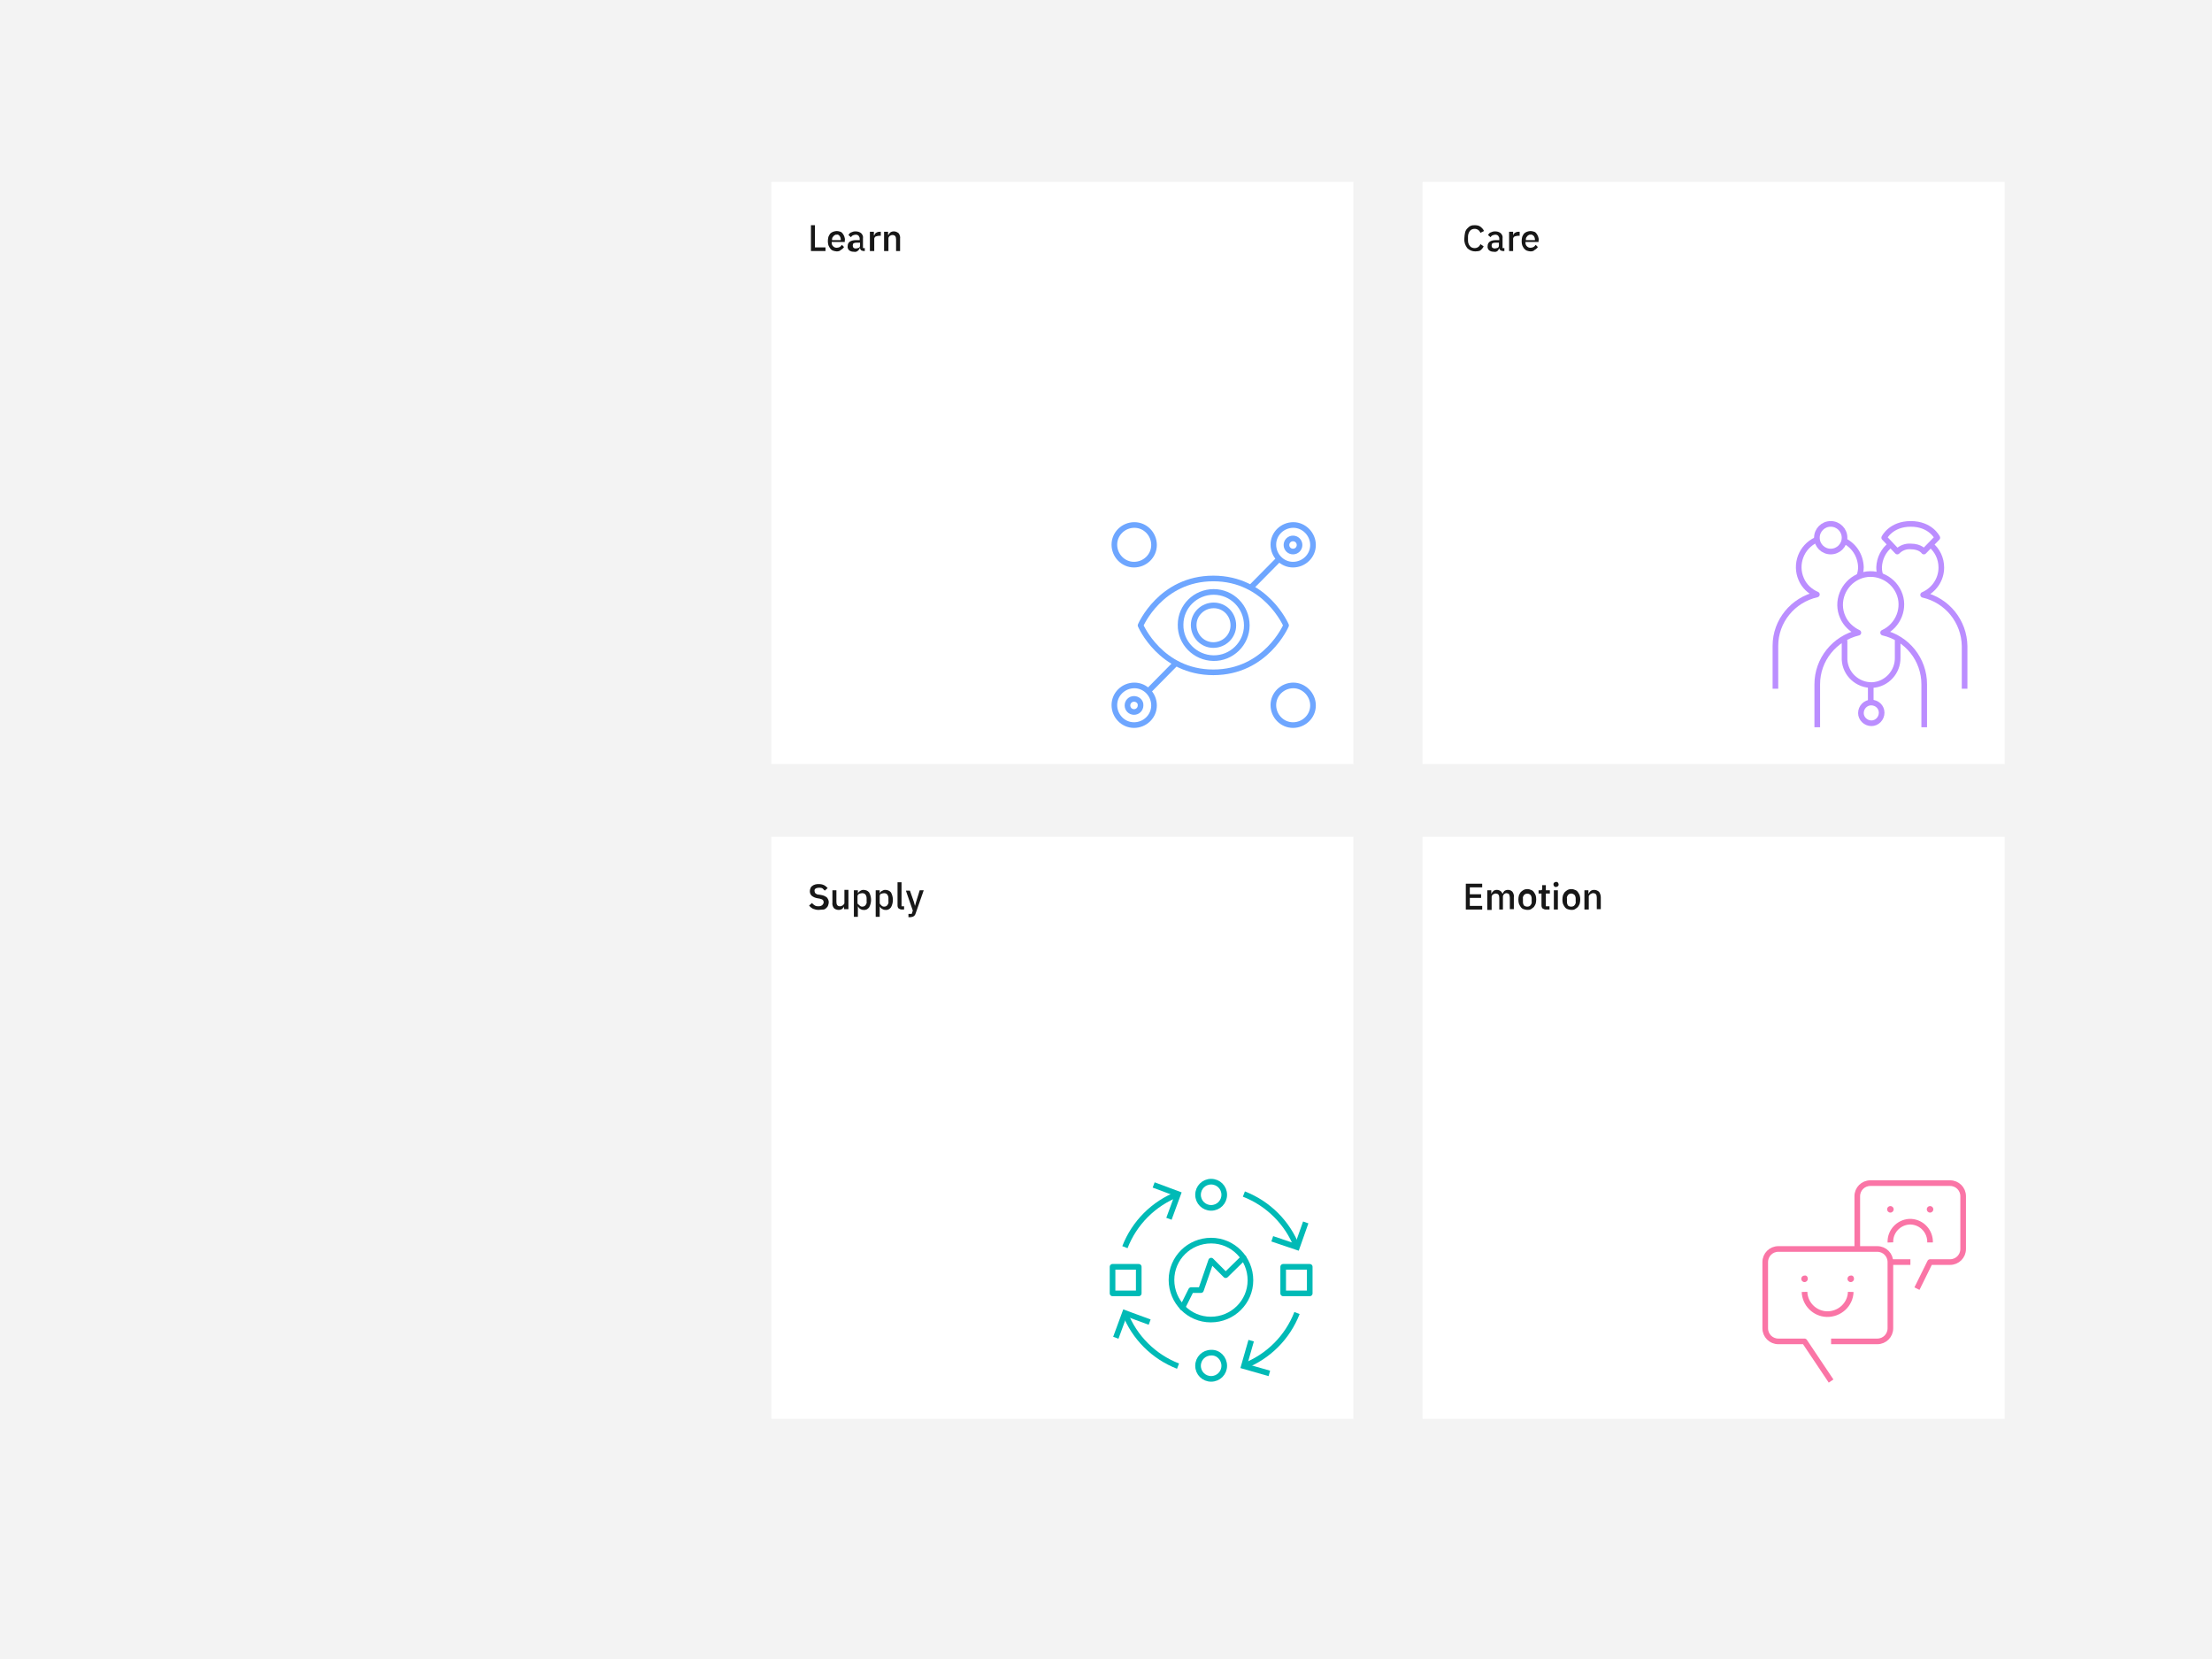
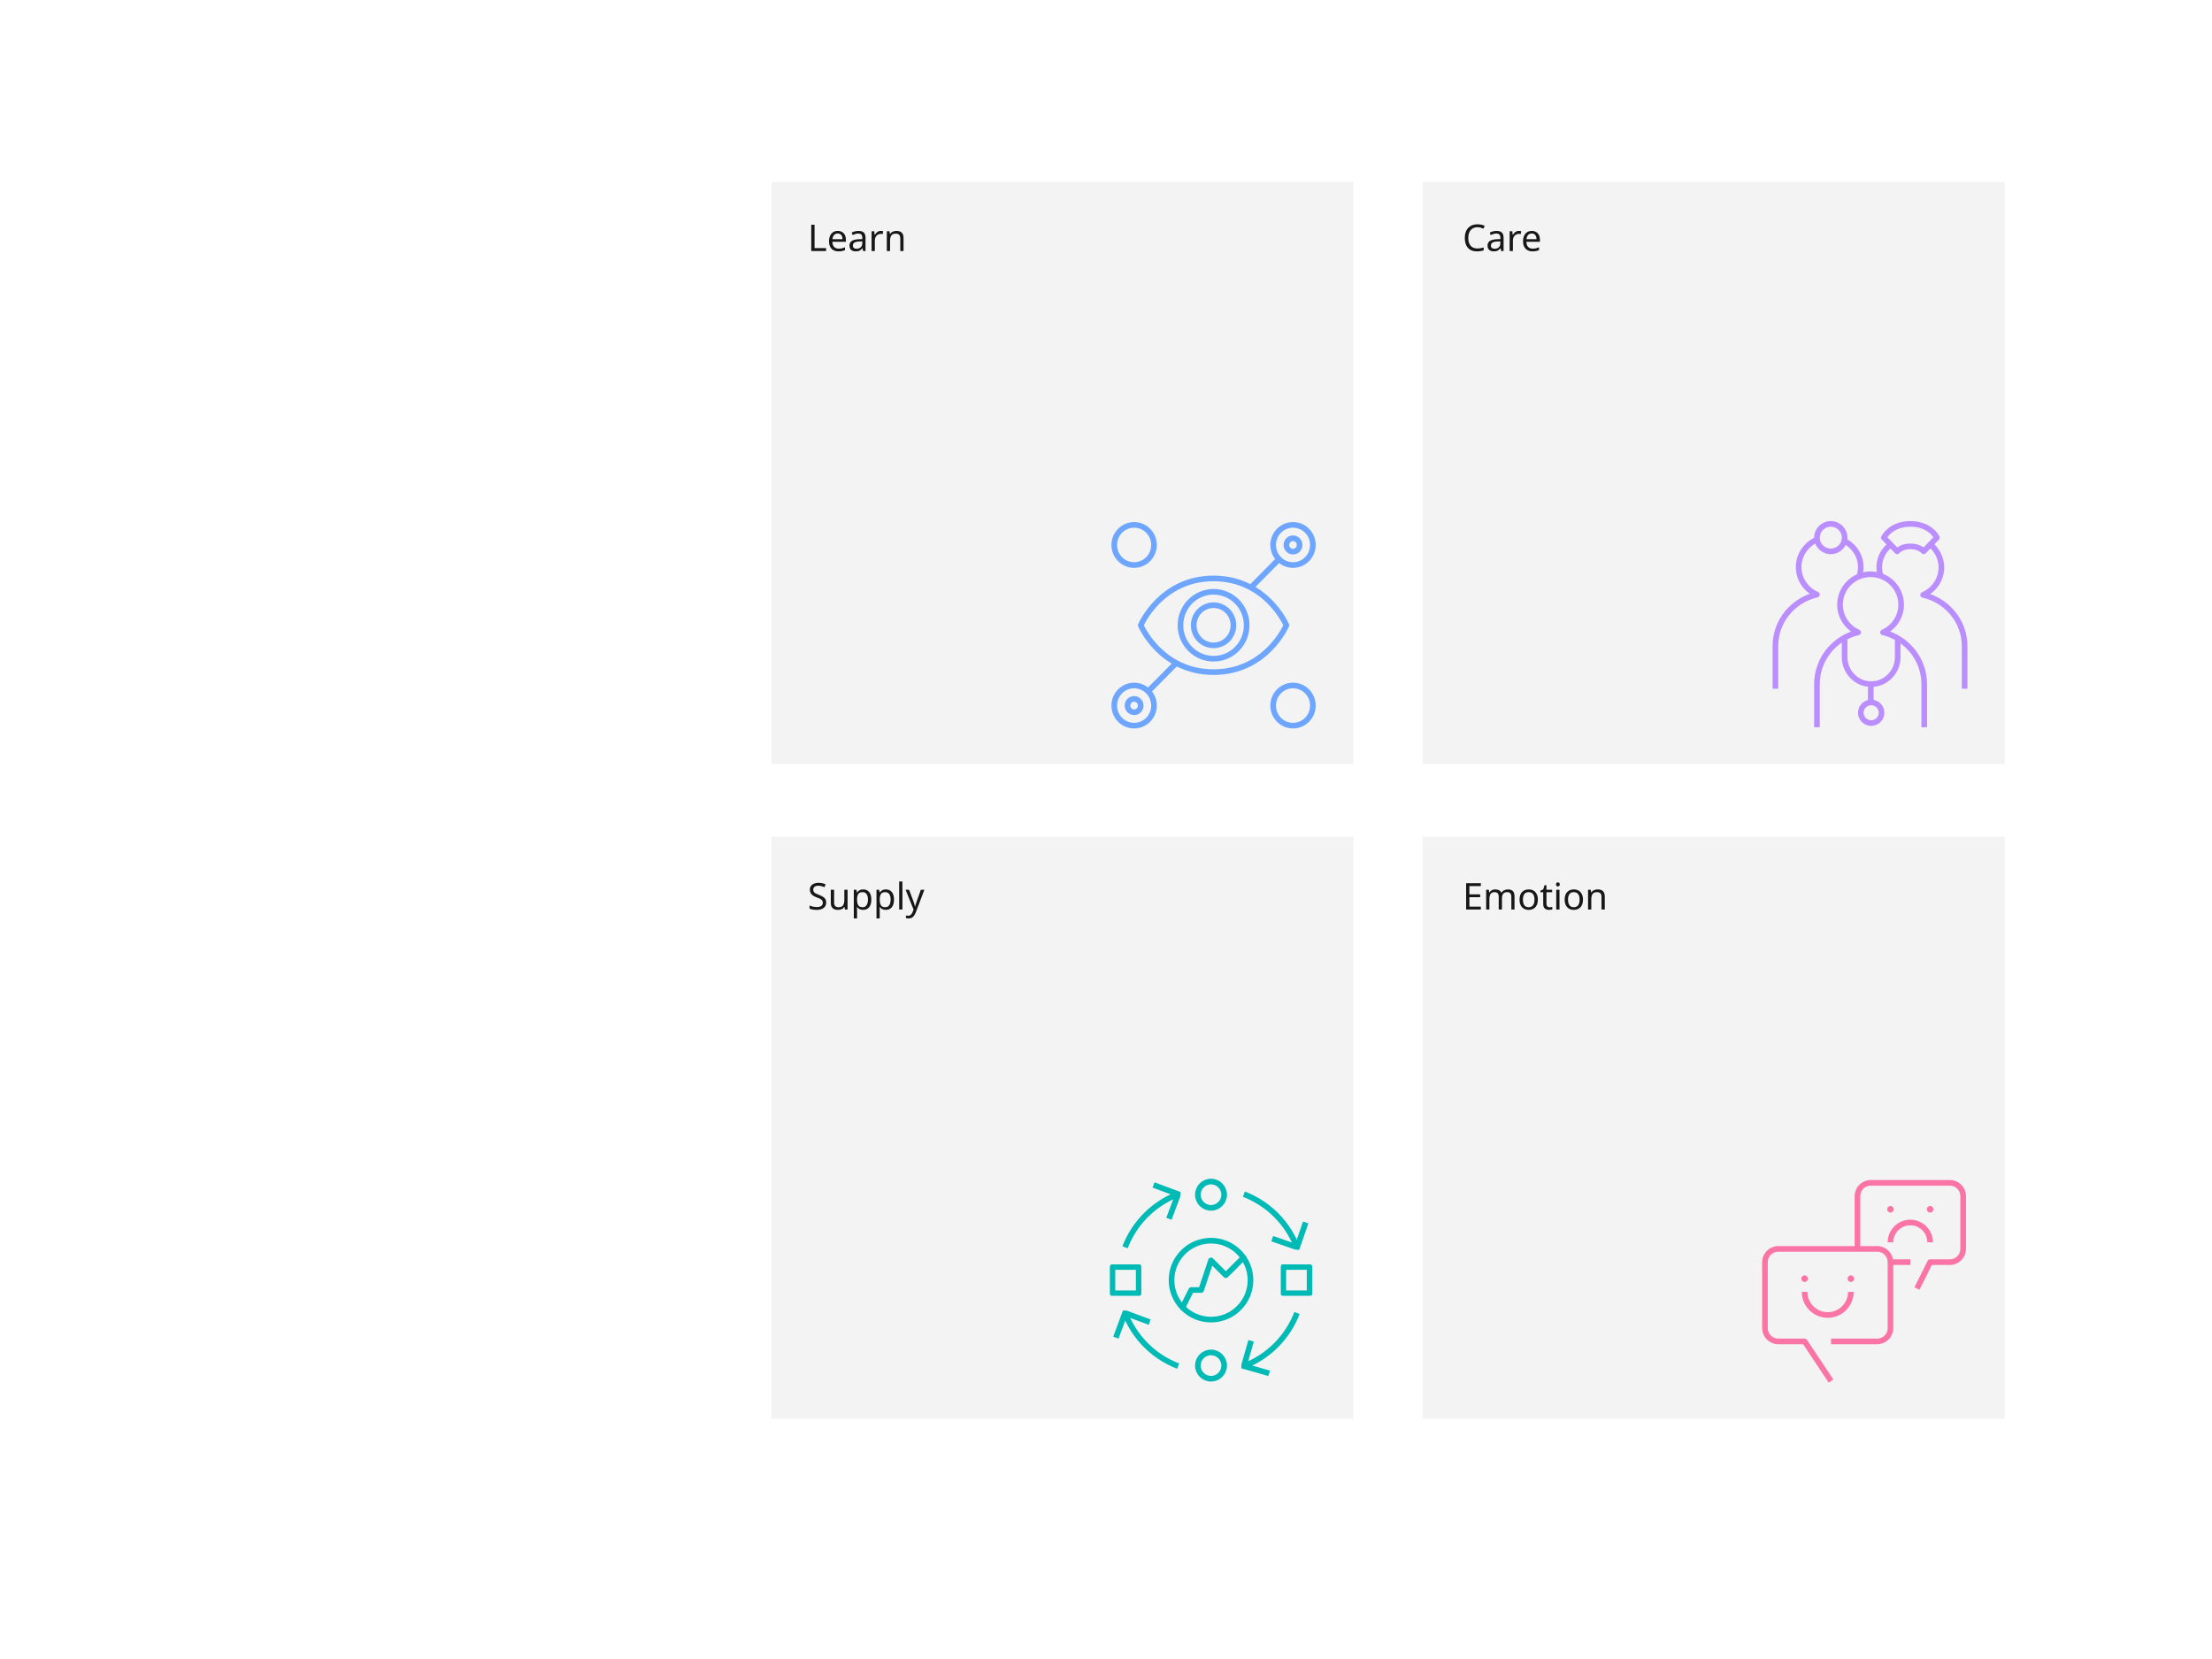
- <svg xmlns="http://www.w3.org/2000/svg" version="1.1" id="Layer_1" x="0px" y="0px" viewBox="0 0 608 456" style="enable-background:new 0 0 608 456;" xml:space="preserve">
-   <style type="text/css">
- 	.st0{fill-rule:evenodd;clip-rule:evenodd;fill:#F3F3F3;}
- 	.st1{fill:#FFFFFF;}
- 	.st2{fill:none;stroke:#6EA6FF;stroke-width:1.55;stroke-linejoin:round;}
- 	.st3{fill:none;stroke:#6EA6FF;stroke-width:1.55;stroke-linecap:round;stroke-linejoin:round;}
- 	.st4{fill:#171717;}
- 	.st5{fill:none;stroke:#BB8EFF;stroke-width:1.55;stroke-linejoin:round;}
- 	.st6{fill:none;stroke:#BB8EFF;stroke-width:1.55;stroke-linecap:round;stroke-linejoin:round;}
- 	.st7{fill:none;stroke:#00BAB6;stroke-width:1.55;stroke-linecap:round;stroke-linejoin:round;}
- 	.st8{fill:none;stroke:#00BAB6;stroke-width:1.55;}
- 	.st9{fill-rule:evenodd;clip-rule:evenodd;fill:#FA75A6;}
- 	.st10{fill:none;stroke:#FA75A6;stroke-width:1.55;stroke-linejoin:round;}
- 	.st11{fill:none;stroke:#FA75A6;stroke-width:1.55;}
- </style>
-   <polygon id="Rectangle-3" class="st0" points="0,0 608,0 608,456 0,456 " />
-   <rect id="Rectangle-13-Copy-102" x="212" y="50" class="st1" width="160" height="160" />
-   <rect id="Rectangle-13-Copy-103" x="212" y="230" class="st1" width="160" height="160" />
-   <rect id="Rectangle-13-Copy-106" x="391" y="50" class="st1" width="160" height="160" />
-   <rect id="Rectangle-13-Copy-107" x="391" y="230" class="st1" width="160" height="160" />
-   <g id="Group-22-Copy-4">
-     <g id="Group-21">
-       <path id="Stroke-1" class="st2" d="M315.6,190l7.7-7.8" />
-       <path id="Stroke-2" class="st2" d="M343.8,161.5l8.2-8.3" />
-       <path id="Stroke-3" class="st3" d="M317.2,149.8c0,3-2.5,5.4-5.5,5.4c-3,0-5.4-2.5-5.4-5.5c0-3,2.5-5.4,5.5-5.4    C314.8,144.3,317.2,146.8,317.2,149.8C317.2,149.8,317.2,149.8,317.2,149.8z" />
-       <path id="Stroke-5" class="st3" d="M317.2,193.9c0,3-2.5,5.4-5.5,5.4c-3,0-5.4-2.5-5.4-5.5c0-3,2.5-5.4,5.5-5.4    C314.8,188.4,317.2,190.9,317.2,193.9z" />
-       <path id="Stroke-7" class="st3" d="M360.9,193.9c0,3-2.5,5.4-5.5,5.4c-3,0-5.4-2.5-5.4-5.5c0-3,2.5-5.4,5.5-5.4    C358.4,188.4,360.9,190.9,360.9,193.9z" />
-       <path id="Stroke-9" class="st3" d="M313.5,193.9c0,1-0.8,1.8-1.8,1.8c-1,0-1.8-0.8-1.8-1.8c0-1,0.8-1.8,1.8-1.8    C312.7,192.1,313.6,192.9,313.5,193.9z" />
-       <path id="Stroke-11" class="st3" d="M360.9,149.8c0,3-2.5,5.4-5.5,5.4c-3,0-5.4-2.5-5.4-5.5c0-3,2.5-5.4,5.5-5.4    C358.4,144.3,360.9,146.8,360.9,149.8C360.9,149.8,360.9,149.8,360.9,149.8z" />
-       <path id="Stroke-13" class="st3" d="M357.2,149.8c0,1-0.8,1.8-1.8,1.8c-1,0-1.8-0.8-1.8-1.8s0.8-1.8,1.8-1.8c0,0,0,0,0,0    C356.4,148,357.2,148.8,357.2,149.8z" />
-       <path id="Stroke-15" class="st3" d="M342.7,171.9c0,5-4.2,9.1-9.2,9s-9.1-4.2-9-9.2c0-5,4.1-9,9.1-9    C338.6,162.7,342.7,166.8,342.7,171.9z" />
-       <path id="Stroke-17" class="st3" d="M339,171.9c0,3-2.5,5.4-5.5,5.4c-3,0-5.4-2.5-5.4-5.5c0-3,2.5-5.4,5.5-5.4    C336.6,166.4,339,168.8,339,171.9z" />
-       <path id="Stroke-19" class="st3" d="M313.5,171.9c0,0,5.5,12.9,20,12.9s20-12.9,20-12.9s-5.5-12.9-20-12.9    S313.5,171.9,313.5,171.9z" />
+ <svg xmlns="http://www.w3.org/2000/svg" xmlns:xlink="http://www.w3.org/1999/xlink" width="608px" height="456px" viewBox="0 0 608 456" version="1.1">
+   <defs>
+     <polygon id="path-1" points="0 55.729 55.729 55.729 55.729 0 0 0" />
+   </defs>
+   <g id="Artboard-Copy-83" stroke="none" stroke-width="1" fill="none" fill-rule="evenodd">
+     <g id="32x32-base-grid-comp-copy-13" fill="#FFFFFF">
+       <polygon id="Rectangle-3" points="0 0 608 0 608 456 0 456" />
+     </g>
+     <rect id="Rectangle-13-Copy-102" fill="#F3F3F3" fill-rule="nonzero" x="212" y="50" width="160" height="160" />
+     <rect id="Rectangle-13-Copy-103" fill="#F3F3F3" fill-rule="nonzero" x="212" y="230" width="160" height="160" />
+     <rect id="Rectangle-13-Copy-106" fill="#F3F3F3" fill-rule="nonzero" x="391" y="50" width="160" height="160" />
+     <rect id="Rectangle-13-Copy-107" fill="#F3F3F3" fill-rule="nonzero" x="391" y="230" width="160" height="160" />
+     <g id="Group-22-Copy-4" transform="translate(306, 144)" stroke="#6EA6FF" stroke-linejoin="round" stroke-width="1.55">
+       <g id="Group-21" transform="translate(0, 0.134663)">
+         <line x1="9.589" y1="45.897" x2="17.308" y2="38.095" id="Stroke-1" />
+         <line x1="37.821" y1="17.364" x2="46.039" y2="9.059" id="Stroke-2" />
+         <path d="M11.188,5.656 C11.188,8.704 8.744,11.174 5.728,11.174 C2.713,11.174 0.269,8.704 0.269,5.656 C0.269,2.608 2.713,0.138 5.728,0.138 C8.744,0.138 11.188,2.608 11.188,5.656 Z" id="Stroke-3" stroke-linecap="round" />
+         <path d="M11.188,49.799 C11.188,52.847 8.744,55.317 5.728,55.317 C2.713,55.317 0.269,52.847 0.269,49.799 C0.269,46.752 2.713,44.281 5.728,44.281 C8.744,44.281 11.188,46.752 11.188,49.799 Z" id="Stroke-5" stroke-linecap="round" />
+         <path d="M54.862,49.799 C54.862,52.847 52.418,55.317 49.402,55.317 C46.387,55.317 43.943,52.847 43.943,49.799 C43.943,46.752 46.387,44.281 49.402,44.281 C52.418,44.281 54.862,46.752 54.862,49.799 Z" id="Stroke-7" stroke-linecap="round" />
+         <path d="M7.548,49.8 C7.548,50.816 6.733,51.64 5.728,51.64 C4.722,51.64 3.909,50.816 3.909,49.8 C3.909,48.785 4.722,47.961 5.728,47.961 C6.733,47.961 7.548,48.785 7.548,49.8 Z" id="Stroke-9" stroke-linecap="round" />
+         <path d="M54.862,5.656 C54.862,8.704 52.418,11.174 49.402,11.174 C46.387,11.174 43.943,8.704 43.943,5.656 C43.943,2.608 46.387,0.138 49.402,0.138 C52.418,0.138 54.862,2.608 54.862,5.656 Z" id="Stroke-11" stroke-linecap="round" />
+         <path d="M51.222,5.657 C51.222,6.672 50.409,7.496 49.402,7.496 C48.396,7.496 47.583,6.672 47.583,5.657 C47.583,4.642 48.396,3.818 49.402,3.818 C50.409,3.818 51.222,4.642 51.222,5.657 Z" id="Stroke-13" stroke-linecap="round" />
+         <path d="M36.665,27.727 C36.665,32.807 32.593,36.923 27.566,36.923 C22.54,36.923 18.467,32.807 18.467,27.727 C18.467,22.649 22.54,18.53 27.566,18.53 C32.593,18.53 36.665,22.649 36.665,27.727 Z" id="Stroke-15" stroke-linecap="round" />
+         <path d="M33.026,27.729 C33.026,30.776 30.582,33.247 27.566,33.247 C24.551,33.247 22.107,30.776 22.107,27.729 C22.107,24.681 24.551,22.211 27.566,22.211 C30.582,22.211 33.026,24.681 33.026,27.729 Z" id="Stroke-17" stroke-linecap="round" />
+         <path d="M7.548,27.73 C7.548,27.73 13.008,40.605 27.566,40.605 C42.125,40.605 47.584,27.73 47.584,27.73 C47.584,27.73 42.125,14.855 27.566,14.855 C13.008,14.855 7.548,27.73 7.548,27.73 Z" id="Stroke-19" stroke-linecap="round" />
+       </g>
+     </g>
+     <text id="Learn-Copy" font-family="IBMPlexSans-SemiBold, IBM Plex Sans" font-size="10.133" font-weight="500" line-spacing="13.933" fill="#171717">
+       <tspan x="222" y="69">Learn</tspan>
+     </text>
+     <text id="Supply-Copy-2" font-family="IBMPlexSans-SemiBold, IBM Plex Sans" font-size="10.133" font-weight="500" line-spacing="13.933" fill="#171717">
+       <tspan x="222" y="250">Supply</tspan>
+     </text>
+     <text id="Care-Copy-2" font-family="IBMPlexSans-SemiBold, IBM Plex Sans" font-size="10.133" font-weight="500" line-spacing="13.933" fill="#171717">
+       <tspan x="402" y="69">Care</tspan>
+     </text>
+     <text id="Emotion-Copy-2" font-family="IBMPlexSans-SemiBold, IBM Plex Sans" font-size="10.133" font-weight="500" line-spacing="13.933" fill="#171717">
+       <tspan x="402" y="250">Emotion</tspan>
+     </text>
+     <g id="Group-22-Copy-5" transform="translate(488, 144)" stroke="#BB8EFF" stroke-linejoin="round" stroke-width="1.55">
+       <g id="Group-3" transform="translate(11.41463, 13.8427)">
+         <path d="M29.486,42.053 L29.486,30.216 C29.486,23.297 24.65,17.502 18.154,15.971 C21.093,14.672 23.148,11.75 23.148,8.347 C23.148,3.738 19.385,0 14.743,0 C10.101,0 6.338,3.738 6.338,8.347 C6.338,11.75 8.392,14.672 11.33,15.971 C4.836,17.502 0,23.297 0,30.216 L0,42.053" id="Stroke-1" />
+       </g>
+       <path d="M11.231,4.404 C8.365,5.728 6.385,8.579 6.385,11.88 C6.385,15.248 8.452,18.143 11.415,19.43 C4.87,20.946 0,26.685 0,33.537 L0,45.303" id="Stroke-4" />
+       <path d="M23.012,14.472 C23.304,13.655 23.463,12.779 23.463,11.87 C23.463,8.575 21.39,5.73 18.39,4.404" id="Stroke-6" />
+       <path d="M31.707,5.663 C29.769,7.157 28.537,9.398 28.537,11.901 C28.537,12.799 28.694,13.663 28.99,14.472" id="Stroke-8" />
+       <path d="M52,45.303 L52,33.57 C52,26.738 47.13,21.016 40.585,19.505 C43.547,18.222 45.615,15.336 45.615,11.978 C45.615,9.442 44.442,7.176 42.592,5.663" id="Stroke-10" />
+       <line x1="26.211" y1="48.966" x2="26.211" y2="44.674" id="Stroke-12" stroke-linecap="round" />
+       <path d="M29.171,51.91 C29.171,53.474 27.892,54.742 26.318,54.742 C24.742,54.742 23.463,53.474 23.463,51.91 C23.463,50.346 24.742,49.079 26.318,49.079 C27.892,49.079 29.171,50.346 29.171,51.91 Z" id="Stroke-14" stroke-linecap="round" />
+       <path d="M19.024,3.775 C19.024,5.859 17.32,7.551 15.22,7.551 C13.117,7.551 11.415,5.859 11.415,3.775 C11.415,1.691 13.117,0 15.22,0 C17.32,0 19.024,1.691 19.024,3.775 Z" id="Stroke-16" stroke-linecap="round" />
+       <path d="M33.61,32.09 L33.61,36.639 C33.61,40.714 30.328,44.045 26.317,44.045 C22.308,44.045 19.024,40.714 19.024,36.639 L19.024,32.09" id="Stroke-18" stroke-linecap="round" />
+       <path d="M33.451,7.549 C33.451,7.549 34.507,6.174 37.098,6.174 C39.748,6.174 40.744,7.551 40.744,7.551 L44.39,3.773 C44.39,3.773 42.589,0 37.098,0 C31.606,0 29.805,3.773 29.805,3.773 L33.451,7.549 Z" id="Stroke-20" stroke-linecap="round" />
+     </g>
+     <g id="Group-18-Copy-8" transform="translate(305, 324)">
+       <path d="M31.478,4.381 C31.478,6.375 29.86,7.994 27.865,7.994 C25.869,7.994 24.253,6.375 24.253,4.381 C24.253,2.386 25.869,0.768 27.865,0.768 C29.86,0.768 31.478,2.386 31.478,4.381 Z" id="Stroke-1" stroke="#00BAB6" stroke-width="1.552" stroke-linecap="round" stroke-linejoin="round" />
+       <path d="M31.478,51.348 C31.478,53.343 29.86,54.961 27.865,54.961 C25.869,54.961 24.253,53.343 24.253,51.348 C24.253,49.354 25.869,47.735 27.865,47.735 C29.86,47.735 31.478,49.354 31.478,51.348 Z" id="Stroke-3" stroke="#00BAB6" stroke-width="1.552" stroke-linecap="round" stroke-linejoin="round" />
+       <mask id="mask-2" fill="white">
+         <use xlink:href="#path-1" />
+       </mask>
+       <g id="Clip-6" />
+       <polygon id="Stroke-5" stroke="#00BAB6" stroke-width="1.552" stroke-linecap="round" stroke-linejoin="round" mask="url(#mask-2)" points="47.735 31.477 54.961 31.477 54.961 24.252 47.735 24.252" />
+       <polygon id="Stroke-7" stroke="#00BAB6" stroke-width="1.552" stroke-linecap="round" stroke-linejoin="round" mask="url(#mask-2)" points="0.768 31.477 7.994 31.477 7.994 24.252 0.768 24.252" />
+       <path d="M36.898,4.234 C43.6,6.797 48.93,12.13 51.494,18.832" id="Stroke-8" stroke="#00BAB6" stroke-width="1.552" mask="url(#mask-2)" />
+       <path d="M4.235,18.832 C6.798,12.13 12.131,6.798 18.831,4.234" id="Stroke-9" stroke="#00BAB6" stroke-width="1.552" mask="url(#mask-2)" />
+       <path d="M18.831,51.495 C12.131,48.932 6.799,43.599 4.235,36.897" id="Stroke-10" stroke="#00BAB6" stroke-width="1.552" mask="url(#mask-2)" />
+       <path d="M51.494,36.897 C48.931,43.599 43.6,48.931 36.898,51.495" id="Stroke-11" stroke="#00BAB6" stroke-width="1.552" mask="url(#mask-2)" />
+       <polyline id="Stroke-12" stroke="#00BAB6" stroke-width="1.552" mask="url(#mask-2)" points="16.3 11 18.831 4.233 12.064 1.702" />
+       <polyline id="Stroke-13" stroke="#00BAB6" stroke-width="1.552" mask="url(#mask-2)" points="44.697 16.467 51.522 18.84 53.897 12.015" />
+       <polyline id="Stroke-14" stroke="#00BAB6" stroke-width="1.552" mask="url(#mask-2)" points="38.879 44.548 36.897 51.497 43.847 53.477" />
+       <polyline id="Stroke-15" stroke="#00BAB6" stroke-width="1.552" mask="url(#mask-2)" points="11.004 39.414 4.232 36.896 1.713 43.67" />
+       <polyline id="Stroke-16" stroke="#00BAB6" stroke-width="1.552" stroke-linecap="round" stroke-linejoin="round" mask="url(#mask-2)" points="20.034 35.376 22.439 30.578 25.152 30.578 27.865 22.446 31.934 26.508 36.777 21.674" />
+       <path d="M38.715,27.865 C38.715,33.857 33.857,38.714 27.865,38.714 C21.873,38.714 17.014,33.857 17.014,27.865 C17.014,21.873 21.873,17.015 27.865,17.015 C33.857,17.015 38.715,21.873 38.715,27.865 Z" id="Stroke-17" stroke="#00BAB6" stroke-width="1.552" stroke-linecap="round" stroke-linejoin="round" mask="url(#mask-2)" />
+     </g>
+     <g id="Group-19-Copy-11" transform="translate(485, 325)">
+       <path d="M24.64,26.456 C24.64,26.957 24.232,27.364 23.732,27.364 C23.231,27.364 22.825,26.957 22.825,26.456 C22.825,25.955 23.231,25.548 23.732,25.548 C24.232,25.548 24.64,25.955 24.64,26.456" id="Fill-3" fill="#FA75A6" />
+       <path d="M11.929,26.456 C11.929,26.957 11.52,27.364 11.021,27.364 C10.52,27.364 10.113,26.957 10.113,26.456 C10.113,25.955 10.52,25.548 11.021,25.548 C11.52,25.548 11.929,25.955 11.929,26.456" id="Fill-5" fill="#FA75A6" />
+       <path d="M46.432,7.389 C46.432,7.89 46.023,8.297 45.524,8.297 C45.023,8.297 44.616,7.89 44.616,7.389 C44.616,6.887 45.023,6.481 45.524,6.481 C46.023,6.481 46.432,6.887 46.432,7.389" id="Fill-7" fill="#FA75A6" />
+       <path d="M35.536,7.389 C35.536,7.89 35.127,8.297 34.628,8.297 C34.127,8.297 33.72,7.89 33.72,7.389 C33.72,6.887 34.127,6.481 34.628,6.481 C35.127,6.481 35.536,6.887 35.536,7.389" id="Fill-9" fill="#FA75A6" />
+       <path d="M18.285,43.705 L30.996,43.705 C32.994,43.705 34.628,42.07 34.628,40.073 L34.628,21.913 C34.628,19.916 32.994,18.282 30.996,18.282 L3.757,18.282 C1.758,18.282 0.125,19.916 0.125,21.913 L0.125,40.073 C0.125,42.07 1.758,43.705 3.757,43.705 L11.021,43.705 L18.285,54.609" id="Stroke-1" stroke="#FA75A6" stroke-width="1.551" stroke-linejoin="round" />
+       <path d="M25.548,18.282 L25.548,3.756 C25.548,1.758 27.181,0.124 29.18,0.124 L50.972,0.124 C52.969,0.124 54.603,1.758 54.603,3.756 L54.603,18.283 C54.603,20.283 52.969,21.915 50.972,21.915 L45.524,21.915 L41.892,29.179" id="Stroke-11" stroke="#FA75A6" stroke-width="1.551" stroke-linejoin="round" />
+       <line x1="40.076" y1="21.916" x2="34.612" y2="21.916" id="Stroke-13" stroke="#FA75A6" stroke-width="1.551" />
+       <path d="M23.732,30.088 C23.732,33.598 20.887,36.444 17.377,36.444 C13.865,36.444 11.021,33.598 11.021,30.088" id="Stroke-15" stroke="#FA75A6" stroke-width="1.551" />
+       <path d="M34.628,16.468 C34.628,13.459 37.067,11.021 40.076,11.021 C43.083,11.021 45.524,13.459 45.524,16.468" id="Stroke-17" stroke="#FA75A6" stroke-width="1.551" />
    </g>
  </g>
-   <g id="Learn-Copy">
-     <g>
-       <path class="st4" d="M222.9,69v-7.1h1.1V68h2.9v1H222.9z" />
-       <path class="st4" d="M230,69.1c-0.3,0-0.7-0.1-1-0.2c-0.3-0.1-0.6-0.3-0.8-0.6c-0.2-0.3-0.4-0.6-0.5-0.9c-0.2-0.7-0.2-1.5,0-2.3    c0.1-0.3,0.3-0.6,0.5-0.9c0.2-0.2,0.5-0.4,0.8-0.5c0.3-0.1,0.7-0.2,1-0.2c0.3,0,0.7,0.1,1,0.2c0.3,0.1,0.5,0.3,0.7,0.6    c0.2,0.3,0.3,0.5,0.4,0.8c0.1,0.3,0.2,0.7,0.1,1v0.4h-3.6v0.2c0,0.4,0.1,0.7,0.4,1c0.3,0.3,0.6,0.4,1,0.4c0.3,0,0.6-0.1,0.8-0.2    c0.2-0.1,0.4-0.3,0.6-0.6l0.6,0.6c-0.2,0.3-0.5,0.6-0.9,0.8C230.9,69,230.4,69.1,230,69.1z M230,64.5c-0.2,0-0.4,0-0.5,0.1    c-0.2,0.1-0.3,0.2-0.4,0.3c-0.1,0.1-0.2,0.3-0.3,0.4c-0.1,0.2-0.1,0.4-0.1,0.6v0.1h2.4v-0.1c0-0.4-0.1-0.7-0.3-1    C230.6,64.6,230.3,64.4,230,64.5z" />
-       <path class="st4" d="M237.4,69c-0.2,0-0.5-0.1-0.7-0.2c-0.2-0.2-0.3-0.4-0.3-0.6h-0.1c-0.1,0.3-0.3,0.6-0.6,0.8    c-0.3,0.2-0.6,0.3-1,0.2c-0.5,0-0.9-0.1-1.3-0.4c-0.3-0.3-0.5-0.7-0.4-1.2c0-0.5,0.2-0.9,0.6-1.2c0.5-0.3,1.1-0.4,1.7-0.4h1v-0.4    c0-0.3-0.1-0.5-0.3-0.8c-0.2-0.2-0.5-0.3-0.8-0.3c-0.3,0-0.5,0.1-0.8,0.2c-0.2,0.1-0.4,0.3-0.5,0.5l-0.7-0.6    c0.2-0.3,0.4-0.6,0.7-0.7c0.4-0.2,0.8-0.3,1.2-0.3c0.6,0,1.1,0.1,1.6,0.5c0.4,0.4,0.6,0.9,0.5,1.4v2.7h0.5V69H237.4z M235.2,68.3    c0.3,0,0.6-0.1,0.9-0.2c0.2-0.1,0.3-0.4,0.3-0.6v-0.8h-0.9c-0.8,0-1.1,0.2-1.1,0.7v0.2c0,0.2,0.1,0.4,0.2,0.5    C234.7,68.2,234.9,68.3,235.2,68.3L235.2,68.3z" />
-       <path class="st4" d="M239.1,69v-5.3h1.1v1h0.1c0.1-0.3,0.2-0.5,0.5-0.7c0.3-0.2,0.6-0.3,1-0.3h0.3v1.1h-0.4c-0.3,0-0.7,0.1-1,0.2    c-0.2,0.1-0.4,0.4-0.4,0.6V69H239.1z" />
-       <path class="st4" d="M243,69v-5.3h1.1v0.9h0.1c0.1-0.3,0.3-0.5,0.5-0.7c0.3-0.2,0.6-0.3,1-0.3c0.5,0,0.9,0.2,1.3,0.5    c0.3,0.4,0.5,1,0.4,1.5V69h-1.1v-3.2c0-0.8-0.3-1.2-1-1.2c-0.1,0-0.3,0-0.4,0.1c-0.1,0-0.3,0.1-0.4,0.2c-0.1,0.1-0.2,0.2-0.2,0.3    c-0.1,0.1-0.1,0.3-0.1,0.4V69H243z" />
-     </g>
-   </g>
-   <g id="Supply-Copy-2">
-     <g>
-       <path class="st4" d="M225,250.1c-0.5,0-1-0.1-1.5-0.3c-0.4-0.2-0.8-0.5-1.1-0.9l0.8-0.7c0.2,0.3,0.5,0.5,0.8,0.7    c0.3,0.2,0.7,0.2,1,0.2c0.4,0,0.7-0.1,1-0.3c0.2-0.2,0.4-0.5,0.4-0.8c0-0.2-0.1-0.5-0.2-0.6c-0.2-0.2-0.5-0.3-0.9-0.4l-0.6-0.1    c-0.6-0.1-1.1-0.3-1.6-0.7c-0.4-0.4-0.5-0.8-0.5-1.3c0-0.3,0.1-0.6,0.2-0.8c0.1-0.3,0.3-0.5,0.5-0.6c0.2-0.2,0.5-0.3,0.8-0.4    c0.3-0.1,0.7-0.1,1-0.1c0.5,0,1,0.1,1.4,0.3c0.4,0.2,0.7,0.5,1,0.8l-0.8,0.7c-0.2-0.2-0.4-0.4-0.6-0.6c-0.3-0.2-0.7-0.2-1-0.2    c-0.3,0-0.7,0.1-0.9,0.2c-0.2,0.2-0.4,0.4-0.3,0.7c0,0.3,0.1,0.5,0.3,0.7c0.3,0.2,0.5,0.3,0.9,0.3l0.6,0.1    c0.6,0.1,1.1,0.3,1.6,0.7c0.3,0.4,0.5,0.8,0.5,1.3c0,0.3-0.1,0.6-0.2,0.9c-0.1,0.3-0.3,0.5-0.5,0.7c-0.2,0.2-0.5,0.4-0.8,0.4    C225.7,250,225.4,250.1,225,250.1z" />
-       <path class="st4" d="M232,249.1L232,249.1c0,0.1-0.1,0.3-0.2,0.4c-0.1,0.1-0.2,0.2-0.3,0.3c-0.1,0.1-0.3,0.2-0.4,0.2    c-0.2,0.1-0.4,0.1-0.6,0.1c-0.5,0-1-0.2-1.3-0.5c-0.3-0.4-0.5-1-0.4-1.5v-3.4h1.1v3.2c0,0.8,0.3,1.2,1,1.2c0.1,0,0.3,0,0.4-0.1    c0.1,0,0.3-0.1,0.4-0.2c0.1-0.1,0.2-0.2,0.3-0.3c0.1-0.1,0.1-0.3,0.1-0.4v-3.5h1.1v5.3H232V249.1z" />
-       <path class="st4" d="M234.7,244.7h1.1v0.9l0,0c0.1-0.3,0.3-0.5,0.6-0.7c0.3-0.2,0.6-0.3,0.9-0.3c0.6,0,1.2,0.2,1.6,0.7    c0.7,1.3,0.7,2.8,0,4.1c-0.4,0.5-0.9,0.8-1.6,0.7c-0.3,0-0.6-0.1-0.9-0.3c-0.3-0.2-0.4-0.4-0.6-0.7l0,0v2.9h-1.1V244.7z     M237,249.2c0.3,0,0.7-0.1,0.9-0.4c0.2-0.3,0.4-0.6,0.3-1v-0.9c0-0.4-0.1-0.7-0.3-1c-0.2-0.3-0.6-0.4-0.9-0.4    c-0.3,0-0.6,0.1-0.9,0.2c-0.2,0.1-0.4,0.4-0.4,0.6v1.8c0,0.3,0.1,0.5,0.4,0.6C236.4,249.1,236.7,249.2,237,249.2L237,249.2z" />
-       <path class="st4" d="M240.7,244.7h1.1v0.9l0,0c0.1-0.3,0.3-0.6,0.6-0.7c0.3-0.2,0.6-0.3,0.9-0.3c0.6,0,1.2,0.2,1.6,0.7    c0.7,1.3,0.7,2.8,0,4.1c-0.4,0.5-0.9,0.8-1.6,0.7c-0.3,0-0.6-0.1-0.9-0.3c-0.3-0.2-0.5-0.4-0.6-0.7l0,0v2.9h-1.1V244.7z     M243,249.2c0.3,0,0.7-0.1,0.9-0.4c0.2-0.3,0.4-0.6,0.3-1v-0.9c0-0.4-0.1-0.7-0.3-1c-0.2-0.3-0.6-0.4-0.9-0.4    c-0.3,0-0.6,0.1-0.9,0.2c-0.2,0.1-0.3,0.4-0.3,0.6v1.8c0,0.3,0.1,0.5,0.3,0.6C242.4,249.1,242.7,249.2,243,249.2L243,249.2z" />
-       <path class="st4" d="M247.9,250c-0.3,0-0.6-0.1-0.9-0.3c-0.2-0.2-0.3-0.5-0.3-0.8v-6.4h1.1v6.6h0.7v0.9H247.9z" />
-       <path class="st4" d="M252.8,244.7h1.1l-2.2,6.3c-0.1,0.2-0.1,0.3-0.2,0.5c-0.1,0.1-0.2,0.2-0.3,0.3c-0.1,0.1-0.2,0.1-0.4,0.2    c-0.2,0-0.4,0.1-0.5,0.1h-0.6v-0.9h0.9l0.3-0.9l-1.9-5.5h1.1l1.1,3.1l0.3,1.1l0,0l0.3-1.1L252.8,244.7z" />
-     </g>
-   </g>
-   <g id="Care-Copy-2">
-     <g>
-       <path class="st4" d="M405.5,69.1c-0.8,0-1.6-0.3-2.2-0.9c-0.6-0.8-0.9-1.7-0.8-2.7c0-0.5,0.1-1.1,0.2-1.6c0.1-0.4,0.3-0.8,0.6-1.1    c0.3-0.3,0.6-0.6,0.9-0.7c0.4-0.2,0.8-0.2,1.2-0.2c0.5,0,1.1,0.1,1.5,0.4c0.4,0.3,0.8,0.7,1,1.2l-1,0.5c-0.1-0.3-0.3-0.6-0.6-0.8    c-0.3-0.2-0.6-0.3-1-0.3c-0.5,0-1,0.2-1.3,0.6c-0.3,0.4-0.5,1-0.5,1.5V66c0,0.6,0.1,1.1,0.5,1.6c0.3,0.4,0.8,0.6,1.3,0.6    c0.4,0,0.7-0.1,1-0.3c0.3-0.2,0.5-0.5,0.6-0.8l0.9,0.6c-0.2,0.5-0.6,0.9-1,1.2C406.6,69,406.1,69.1,405.5,69.1z" />
-       <path class="st4" d="M413.1,69c-0.2,0-0.5-0.1-0.7-0.2c-0.2-0.2-0.3-0.4-0.3-0.6h0c-0.1,0.3-0.3,0.6-0.5,0.8    c-0.3,0.2-0.6,0.3-1,0.2c-0.5,0-0.9-0.1-1.3-0.4c-0.3-0.3-0.5-0.7-0.4-1.2c0-0.5,0.2-0.9,0.6-1.2c0.5-0.3,1.1-0.4,1.7-0.4h0.9    v-0.4c0-0.3-0.1-0.5-0.3-0.8c-0.2-0.2-0.5-0.3-0.8-0.3c-0.3,0-0.5,0.1-0.8,0.2c-0.2,0.1-0.4,0.3-0.5,0.5l-0.7-0.6    c0.2-0.3,0.4-0.6,0.7-0.7c0.4-0.2,0.8-0.3,1.2-0.3c0.6,0,1.1,0.1,1.6,0.5c0.4,0.4,0.6,0.9,0.5,1.4v2.7h0.5V69H413.1z M410.8,68.3    c0.3,0,0.6-0.1,0.9-0.2c0.2-0.1,0.3-0.4,0.3-0.6v-0.8h-0.9c-0.8,0-1.1,0.2-1.1,0.7v0.2c0,0.2,0.1,0.4,0.2,0.5    C410.4,68.2,410.6,68.3,410.8,68.3L410.8,68.3z" />
-       <path class="st4" d="M414.8,69v-5.3h1.1v1h0c0.1-0.3,0.2-0.5,0.5-0.7c0.3-0.2,0.6-0.3,1-0.3h0.3v1.1h-0.4c-0.3,0-0.7,0.1-1,0.2    c-0.2,0.1-0.4,0.4-0.4,0.6V69H414.8z" />
-       <path class="st4" d="M420.7,69.1c-0.3,0-0.7-0.1-1-0.2c-0.3-0.1-0.5-0.3-0.8-0.6c-0.2-0.3-0.4-0.6-0.5-0.9c-0.2-0.7-0.2-1.5,0-2.3    c0.1-0.3,0.3-0.6,0.5-0.9c0.2-0.2,0.5-0.4,0.8-0.5c0.3-0.1,0.7-0.2,1-0.2c0.3,0,0.7,0.1,1,0.2c0.3,0.1,0.5,0.3,0.7,0.6    c0.2,0.3,0.3,0.5,0.4,0.8c0.1,0.3,0.2,0.7,0.1,1v0.4h-3.6v0.2c0,0.4,0.1,0.7,0.4,1c0.3,0.3,0.6,0.4,1,0.4c0.3,0,0.6-0.1,0.8-0.2    c0.2-0.1,0.4-0.3,0.6-0.6l0.6,0.6c-0.2,0.3-0.5,0.6-0.9,0.8C421.6,69,421.1,69.1,420.7,69.1z M420.7,64.5c-0.2,0-0.4,0-0.5,0.1    c-0.2,0.1-0.3,0.2-0.4,0.3c-0.1,0.1-0.2,0.3-0.3,0.4c-0.1,0.2-0.1,0.4-0.1,0.6v0.1h2.5v-0.1c0-0.4-0.1-0.7-0.3-1    C421.3,64.6,421,64.4,420.7,64.5z" />
-     </g>
-   </g>
-   <g id="Emotion-Copy-2">
-     <g>
-       <path class="st4" d="M402.9,250v-7.1h4.5v1H404v1.9h3.1v1H404v2.2h3.4v1H402.9z" />
-       <path class="st4" d="M408.8,250v-5.3h1.1v0.9h0.1c0-0.1,0.1-0.3,0.2-0.4c0.1-0.1,0.2-0.2,0.3-0.3c0.1-0.1,0.2-0.2,0.4-0.2    c0.2-0.1,0.3-0.1,0.5-0.1c0.4,0,0.7,0.1,1,0.3c0.3,0.2,0.5,0.5,0.6,0.8l0,0c0.1-0.3,0.3-0.6,0.5-0.8c0.3-0.2,0.6-0.3,1-0.3    c0.5,0,0.9,0.2,1.2,0.5c0.3,0.4,0.5,1,0.4,1.5v3.3h-1.1v-3.2c0-0.3-0.1-0.6-0.2-0.9c-0.2-0.2-0.5-0.3-0.7-0.3    c-0.1,0-0.3,0-0.4,0.1c-0.1,0-0.2,0.1-0.3,0.2c-0.1,0.1-0.2,0.2-0.2,0.3c-0.1,0.1-0.1,0.3-0.1,0.4v3.5h-1v-3.2    c0-0.8-0.3-1.2-1-1.2c-0.1,0-0.3,0-0.4,0.1c-0.1,0-0.2,0.1-0.4,0.2c-0.1,0.1-0.2,0.2-0.2,0.3c-0.1,0.1-0.1,0.3-0.1,0.4v3.5H408.8z    " />
-       <path class="st4" d="M419.8,250.1c-0.3,0-0.7-0.1-1-0.2c-0.3-0.1-0.6-0.3-0.8-0.6c-0.2-0.3-0.4-0.6-0.5-0.9    c-0.2-0.7-0.2-1.5,0-2.3c0.1-0.3,0.3-0.6,0.5-0.9c0.2-0.2,0.5-0.4,0.8-0.6c0.6-0.3,1.4-0.3,2,0c0.3,0.1,0.6,0.3,0.8,0.6    c0.2,0.3,0.4,0.6,0.5,0.9c0.2,0.7,0.2,1.5,0,2.3c-0.1,0.3-0.3,0.6-0.5,0.9c-0.2,0.2-0.5,0.4-0.8,0.6    C420.5,250.1,420.1,250.1,419.8,250.1z M419.8,249.2c0.3,0,0.7-0.1,0.9-0.4c0.2-0.3,0.4-0.6,0.3-1V247c0-0.4-0.1-0.7-0.3-1    c-0.5-0.5-1.3-0.5-1.8,0c-0.2,0.3-0.4,0.6-0.3,1v0.9c0,0.4,0.1,0.7,0.3,1C419.1,249.1,419.5,249.2,419.8,249.2z" />
-       <path class="st4" d="M424.9,250c-0.3,0-0.6-0.1-0.9-0.3c-0.2-0.2-0.3-0.5-0.3-0.9v-3.2h-0.8v-0.9h0.5c0.1,0,0.3,0,0.4-0.1    c0.1-0.1,0.1-0.3,0.1-0.4v-0.9h1v1.4h1.1v0.9h-1.1v3.5h1v0.9H424.9z" />
-       <path class="st4" d="M427.7,243.8c-0.2,0-0.4,0-0.5-0.2c-0.1-0.1-0.2-0.3-0.2-0.4V243c0-0.2,0.1-0.3,0.2-0.4    c0.1-0.1,0.3-0.2,0.5-0.2c0.2,0,0.4,0,0.5,0.2c0.1,0.1,0.2,0.3,0.2,0.4v0.2c0,0.2-0.1,0.3-0.2,0.4    C428,243.7,427.9,243.8,427.7,243.8z M427.1,244.7h1.1v5.3h-1.1V244.7z" />
-       <path class="st4" d="M431.9,250.1c-0.3,0-0.7-0.1-1-0.2c-0.3-0.1-0.6-0.3-0.8-0.6c-0.2-0.3-0.4-0.6-0.5-0.9    c-0.2-0.7-0.2-1.5,0-2.3c0.1-0.3,0.3-0.6,0.5-0.9c0.2-0.2,0.5-0.4,0.8-0.6c0.6-0.3,1.4-0.3,2,0c0.3,0.1,0.6,0.3,0.8,0.6    c0.2,0.3,0.4,0.6,0.5,0.9c0.2,0.7,0.2,1.5,0,2.3c-0.1,0.3-0.3,0.6-0.5,0.9c-0.2,0.2-0.5,0.4-0.8,0.6    C432.6,250.1,432.2,250.1,431.9,250.1z M431.9,249.2c0.3,0,0.7-0.1,0.9-0.4c0.2-0.3,0.4-0.6,0.3-1V247c0-0.4-0.1-0.7-0.3-1    c-0.2-0.2-0.6-0.4-0.9-0.4c-0.3,0-0.7,0.1-0.9,0.4c-0.2,0.3-0.4,0.6-0.3,1v0.9c0,0.4,0.1,0.7,0.3,1    C431.2,249.1,431.5,249.2,431.9,249.2z" />
-       <path class="st4" d="M435.5,250v-5.3h1.1v0.9h0.1c0.1-0.3,0.3-0.5,0.5-0.7c0.3-0.2,0.6-0.3,1-0.3c0.5,0,0.9,0.2,1.3,0.5    c0.3,0.4,0.5,1,0.5,1.5v3.3h-1.1v-3.2c0-0.8-0.3-1.2-1-1.2c-0.1,0-0.3,0-0.4,0.1c-0.1,0-0.3,0.1-0.4,0.2c-0.1,0.1-0.2,0.2-0.3,0.3    c-0.1,0.1-0.1,0.3-0.1,0.4v3.5H435.5z" />
-     </g>
-   </g>
-   <g id="Group-22-Copy-5">
-     <g id="Group-3">
-       <path class="st5" d="M528.9,199.9v-11.8c0-6.8-4.7-12.7-11.3-14.2c4.2-1.9,6.2-6.9,4.3-11.1c-1.9-4.2-6.9-6.2-11.1-4.3    s-6.2,6.9-4.3,11.1c0.8,1.9,2.4,3.4,4.3,4.3c-6.6,1.6-11.3,7.4-11.3,14.2v11.8" />
-     </g>
-     <path id="Stroke-4" class="st5" d="M499.2,148.4c-4.1,1.9-5.9,6.7-4.1,10.8c0.8,1.9,2.4,3.4,4.3,4.2c-6.6,1.5-11.4,7.3-11.4,14.1   v11.8" />
-     <path id="Stroke-6" class="st5" d="M511,158.5c0.3-0.8,0.5-1.7,0.5-2.6c-0.1-3.3-2-6.2-5.1-7.5" />
-     <path id="Stroke-8" class="st5" d="M519.7,149.7c-2,1.5-3.1,3.8-3.2,6.2c0,0.9,0.1,1.7,0.5,2.6" />
-     <path id="Stroke-10" class="st5" d="M540,189.3v-11.7c-0.1-6.8-4.8-12.6-11.4-14.1c3-1.3,5-4.2,5-7.5c0-2.5-1.1-4.8-3-6.3" />
-     <path id="Stroke-12" class="st6" d="M514.2,193v-4.3" />
-     <path id="Stroke-14" class="st6" d="M517.2,195.9c0,1.6-1.3,2.9-2.8,2.9c-1.6,0-2.9-1.3-2.9-2.8c0-1.6,1.3-2.9,2.8-2.9c0,0,0,0,0,0   C515.9,193.1,517.2,194.3,517.2,195.9L517.2,195.9z" />
-     <path id="Stroke-16" class="st6" d="M507,147.8c0,2.1-1.7,3.8-3.8,3.8c-2.1,0-3.8-1.7-3.8-3.8c0-2.1,1.7-3.8,3.8-3.8c0,0,0,0,0,0   C505.3,144,507,145.7,507,147.8L507,147.8z" />
-     <path id="Stroke-18" class="st6" d="M521.6,176.1v4.6c0.1,4-3,7.4-7,7.6c-4,0.1-7.4-3-7.6-7c0-0.2,0-0.4,0-0.5v-4.6" />
-     <path id="Stroke-20" class="st6" d="M521.5,151.6c1-1,2.3-1.5,3.7-1.4c2.7,0,3.6,1.4,3.6,1.4l3.7-3.8c0,0-1.8-3.8-7.3-3.8   s-7.3,3.8-7.3,3.8L521.5,151.6z" />
-   </g>
-   <g id="Group-18-Copy-8">
-     <path class="st7" d="M336.5,328.4c0,2-1.6,3.6-3.6,3.6s-3.6-1.6-3.6-3.6c0-2,1.6-3.6,3.6-3.6c0,0,0,0,0,0   C334.9,324.8,336.5,326.4,336.5,328.4z" />
-     <path class="st7" d="M336.5,375.4c0,2-1.6,3.6-3.6,3.6s-3.6-1.6-3.6-3.6c0-2,1.6-3.6,3.6-3.6c0,0,0,0,0,0   C334.9,371.7,336.5,373.4,336.5,375.4z" />
-     <g>
-       <polygon class="st7" points="352.7,355.5 360,355.5 360,348.2 352.7,348.2   " />
-     </g>
-     <g>
-       <polygon class="st7" points="305.8,355.5 313,355.5 313,348.2 305.8,348.2   " />
-     </g>
-     <g>
-       <path class="st8" d="M341.9,328.2c6.7,2.6,12,7.9,14.6,14.6" />
-     </g>
-     <g>
-       <path class="st8" d="M309.2,342.8c2.6-6.7,7.9-12,14.6-14.6" />
-     </g>
-     <g>
-       <path class="st8" d="M323.8,375.5c-6.7-2.6-12-7.9-14.6-14.6" />
-     </g>
-     <g>
-       <path class="st8" d="M356.5,360.9c-2.6,6.7-7.9,12-14.6,14.6" />
-     </g>
-     <g>
-       <polyline class="st8" points="321.3,335 323.8,328.2 317.1,325.7   " />
-     </g>
-     <g>
-       <polyline class="st8" points="349.7,340.5 356.5,342.8 358.9,336   " />
-     </g>
-     <g>
-       <polyline class="st8" points="343.9,368.5 341.9,375.5 348.9,377.5   " />
-     </g>
-     <g>
-       <polyline class="st8" points="316,363.4 309.2,360.9 306.7,367.7   " />
-     </g>
-     <g>
-       <polyline class="st7" points="325,359.4 327.4,354.6 330.1,354.6 332.9,346.5 336.9,350.5 341.8,345.7   " />
-     </g>
-     <g>
-       <path class="st7" d="M343.7,351.9c0,6-4.9,10.8-10.9,10.8c-6,0-10.8-4.9-10.8-10.9c0-6,4.9-10.8,10.9-10.8l0,0    C338.9,341,343.7,345.9,343.7,351.9C343.7,351.8,343.7,351.9,343.7,351.9z" />
-     </g>
-   </g>
-   <g id="Group-19-Copy-11">
-     <path id="Fill-3" class="st9" d="M509.6,351.5c0,0.5-0.4,0.9-0.9,0.9s-0.9-0.4-0.9-0.9c0-0.5,0.4-0.9,0.9-0.9   C509.2,350.5,509.6,350.9,509.6,351.5C509.6,351.4,509.6,351.5,509.6,351.5" />
-     <path id="Fill-5" class="st9" d="M496.9,351.5c0,0.5-0.4,0.9-0.9,0.9s-0.9-0.4-0.9-0.9c0-0.5,0.4-0.9,0.9-0.9   C496.5,350.5,496.9,350.9,496.9,351.5C496.9,351.4,496.9,351.5,496.9,351.5" />
-     <path id="Fill-7" class="st9" d="M531.4,332.4c0,0.5-0.4,0.9-0.9,0.9c-0.5,0-0.9-0.4-0.9-0.9c0-0.5,0.4-0.9,0.9-0.9l0,0   C531,331.5,531.4,331.9,531.4,332.4" />
-     <path id="Fill-9" class="st9" d="M520.5,332.4c0,0.5-0.4,0.9-0.9,0.9c-0.5,0-0.9-0.4-0.9-0.9c0-0.5,0.4-0.9,0.9-0.9l0,0   C520.1,331.5,520.5,331.9,520.5,332.4" />
-     <path class="st10" d="M503.3,368.7H516c2,0,3.6-1.6,3.6-3.6v-18.2c0-2-1.6-3.6-3.6-3.6h-27.2c-2,0-3.6,1.6-3.6,3.6v18.2   c0,2,1.6,3.6,3.6,3.6h7.2l7.3,10.9" />
-     <path class="st10" d="M510.5,343.3v-14.5c0-2,1.6-3.6,3.6-3.6H536c2,0,3.6,1.6,3.6,3.6v14.5c0,2-1.6,3.6-3.6,3.6h-5.5l-3.6,7.3" />
-     <path class="st11" d="M525.1,346.9h-5.5" />
-     <path class="st11" d="M508.7,355.1c-0.1,3.5-3.1,6.2-6.6,6.1c-3.3-0.1-6-2.8-6.1-6.1" />
-     <path class="st11" d="M519.6,341.5c-0.1-3,2.2-5.5,5.2-5.7c3-0.1,5.5,2.2,5.7,5.2c0,0.2,0,0.3,0,0.5" />
-   </g>
</svg>
